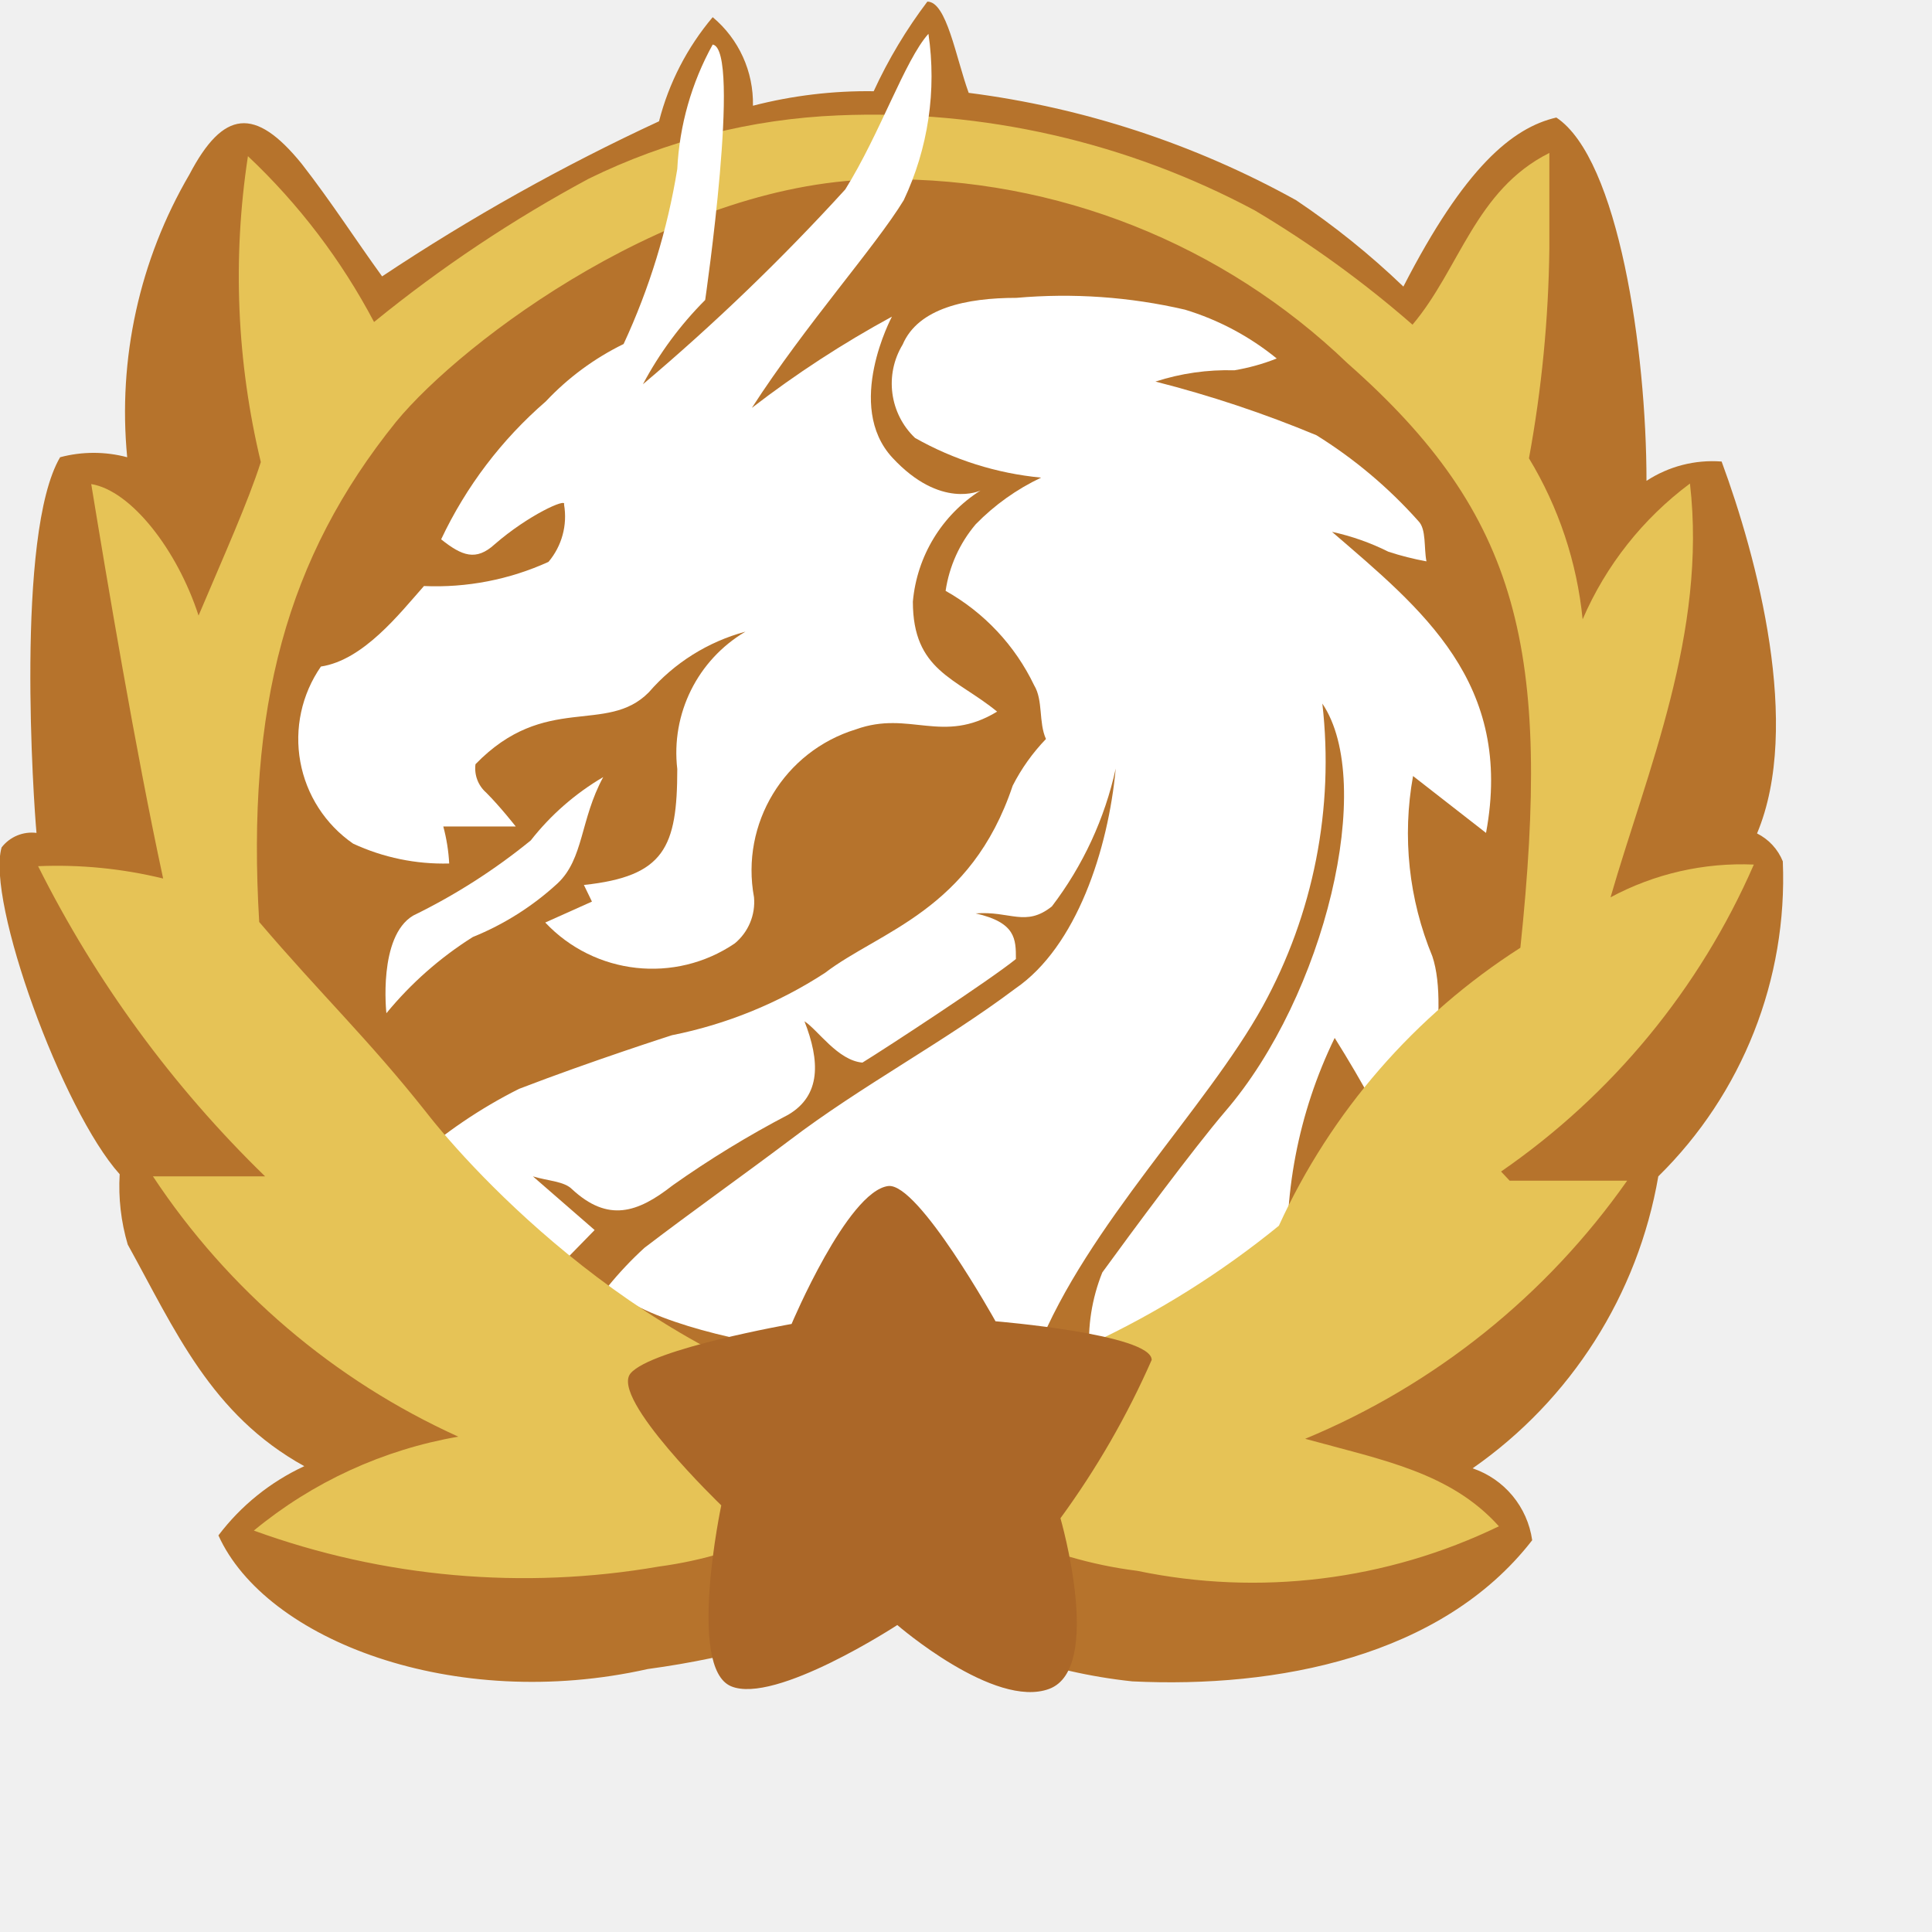
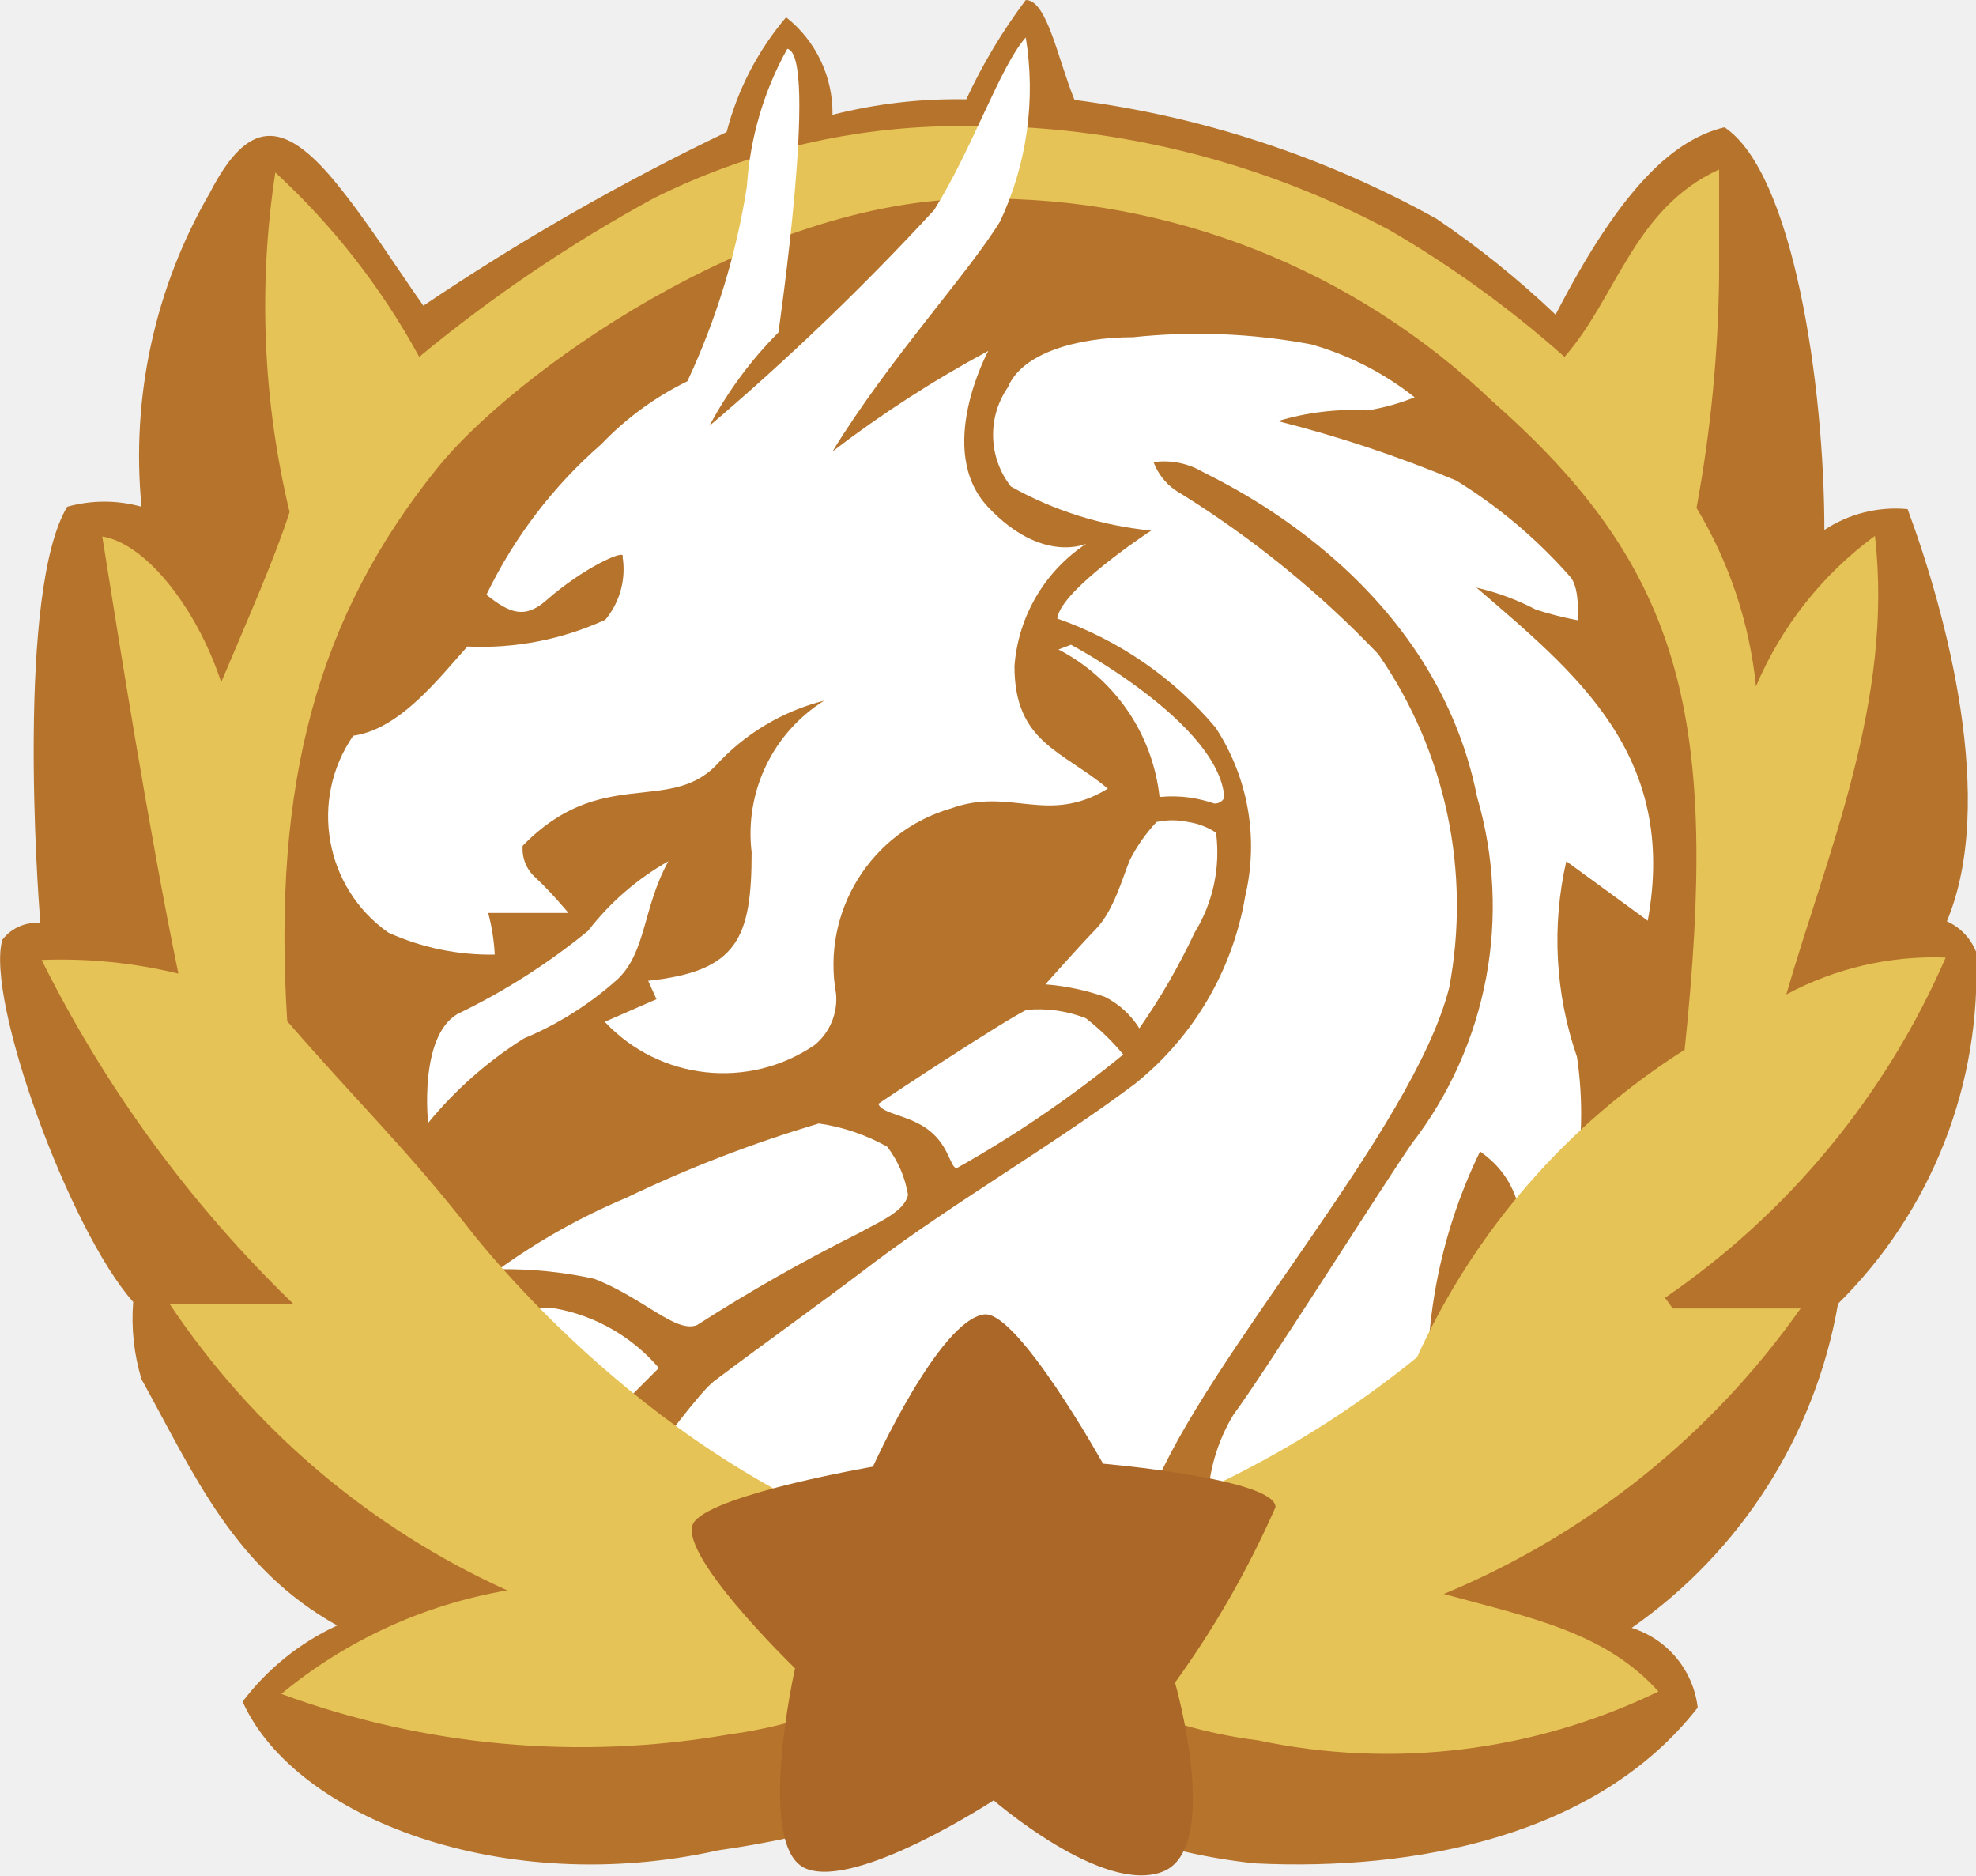
- <svg xmlns="http://www.w3.org/2000/svg" id="Emblem-Gold" viewBox="0 0 36 36">
+ <svg xmlns="http://www.w3.org/2000/svg" id="Emblem-Gold" viewBox="0 0 33.23 31.53">
  <defs>
    <style>
-   #inner-frame { fill: #e6c356; }
-   #outer-frame { fill: #b6732c; }
-   #star { fill: #ab6728; }
-   .dragon { fill: #fff; }
-   </style>
+       .cls-1 {
+         fill: #b6732c;
+       }
+ 
+       .cls-2 {
+         fill: #fff;
+       }
+ 
+       .cls-3 {
+         fill: #e6c356;
+       }
+ 
+       .cls-4 {
+         fill: #ab6728;
+       }
+     </style>
  </defs>
-   <path id="outer-frame" d="M8.5,7.38C8,6.69,7.56,6,7,5.28c-.87-1.07-1.46-1-2.09.2a8.77,8.77,0,0,0-1.16,5.27,2.43,2.43,0,0,0-1.25,0c-.84,1.43-.49,6.47-.44,7a.71.71,0,0,0-.65.27c-.29,1,1.13,4.9,2.2,6.09a3.83,3.83,0,0,0,.15,1.31c.88,1.59,1.55,3.17,3.29,4.13a4.24,4.24,0,0,0-1.6,1.29c.88,1.95,4.39,3.3,8,2.49a16.8,16.8,0,0,0,4.65-1.33,9.91,9.91,0,0,0,4.38,1.56c2.68.13,5.76-.45,7.45-2.63a1.66,1.66,0,0,0-1.11-1.34,8.36,8.36,0,0,0,3.46-5.44,7.78,7.78,0,0,0,2.32-5.87,1,1,0,0,0-.48-.52c.84-2,0-5.14-.66-6.93a2.24,2.24,0,0,0-1.4.36c0-2.42-.52-6-1.68-6.77-.82.19-1.71.93-2.85,3.15a14.76,14.76,0,0,0-2-1.61,17.06,17.06,0,0,0-6.1-2c-.24-.66-.41-1.7-.77-1.7a9,9,0,0,0-1,1.67,8.52,8.52,0,0,0-2.25.27,2.09,2.09,0,0,0-.75-1.65,4.89,4.89,0,0,0-1,1.94A38.58,38.58,0,0,0,8.5,7.38Z" transform="translate(-1.38 -2.23)" />
-   <path id="dragon-body" class="dragon" d="M20.65,15c.17.28.08.69.22,1a3.62,3.62,0,0,0-.62.87c-.78,2.33-2.48,2.71-3.5,3.49a8.16,8.16,0,0,1-2.85,1.16s-1.5.48-2.85,1a9.2,9.2,0,0,0-2,1.36L11.63,26l.83-.85-1.15-1c.3.09.58.09.73.24.67.62,1.22.44,1.87-.07A18.8,18.8,0,0,1,16.07,23c.61-.36.59-1,.3-1.74.25.16.62.73,1.08.77.44-.27,2.38-1.54,2.86-1.93,0-.37,0-.68-.75-.85.64-.05.93.26,1.42-.13a6.55,6.55,0,0,0,1.19-2.57c-.14,1.51-.73,3.32-1.87,4.1-1.33,1-2.87,1.81-4.21,2.83-.89.67-1.81,1.32-2.7,2a6.64,6.64,0,0,0-.68.72c1.17,1.14,6.17,1.69,8,1.18.93-2.32,3.15-4.5,4.2-6.4a9.47,9.47,0,0,0,1.11-5.64c1,1.48.05,5.44-1.81,7.6-.59.69-1.76,2.27-2.29,3a3.45,3.45,0,0,0-.24,1.53,20.83,20.83,0,0,1,3.71-1.39,8.78,8.78,0,0,1,.86-4.51,23.62,23.62,0,0,1,1.39,2.55c.27-.87.77-3.06.43-4.07a6,6,0,0,1-.36-3.36l1.36,1.06c.52-2.8-1.2-4.17-2.87-5.61a4.47,4.47,0,0,1,1.05.37,5.27,5.27,0,0,0,.71.18c-.05-.25,0-.6-.15-.75a8.69,8.69,0,0,0-1.9-1.6,21.74,21.74,0,0,0-3-1,4.36,4.36,0,0,1,1.47-.21,3.89,3.89,0,0,0,.79-.22A5,5,0,0,0,23.46,8a10,10,0,0,0-3.14-.22c-.93,0-1.83.19-2.12.87a1.4,1.4,0,0,0,.23,1.74,5.91,5.91,0,0,0,2.35.74,4.22,4.22,0,0,0-1.22.87A2.48,2.48,0,0,0,19,13.24,4,4,0,0,1,20.65,15Z" transform="translate(-1.38 -2.23)" />
-   <path id="inner-frame" d="M18,29.31a8,8,0,0,0,4.57,2.19,10.54,10.54,0,0,0,6.74-.83c-.9-1-2.15-1.23-3.61-1.63a13.79,13.79,0,0,0,6-4.81H29.51l-.16-.17a13.5,13.5,0,0,0,4.71-5.72,5.17,5.17,0,0,0-2.67.61c.68-2.35,1.8-4.93,1.48-7.71a6.23,6.23,0,0,0-2,2.53,7.15,7.15,0,0,0-1-3,23.13,23.13,0,0,0,.38-3.91c0-.54,0-1.09,0-1.78-1.38.69-1.67,2.16-2.55,3.2a20.08,20.08,0,0,0-2.94-2.13A15.11,15.11,0,0,0,17,4.38a11.63,11.63,0,0,0-4.65,1.18,25.3,25.3,0,0,0-4,2.67A11.83,11.83,0,0,0,6,5.14a14.8,14.8,0,0,0,.24,5.7c-.24.75-.69,1.75-1.16,2.86-.4-1.23-1.26-2.33-2-2.45.29,1.77.82,4.94,1.34,7.35a8.34,8.34,0,0,0-2.33-.23,21.43,21.43,0,0,0,4.23,5.78H4.23A13.5,13.5,0,0,0,9.92,29a8.17,8.17,0,0,0-3.81,1.75,14.73,14.73,0,0,0,7.55.67A7.68,7.68,0,0,0,18,29.31ZM17.85,5.57A12.3,12.3,0,0,1,26.49,9c3.22,2.84,3.8,5.35,3.22,10.89a12.13,12.13,0,0,0-4.5,5.18,16.86,16.86,0,0,1-7.44,3.48c-4.35-.92-7.6-4.5-8.46-5.61-1.07-1.35-1.94-2.17-3.1-3.53-.24-4,.51-6.79,2.55-9.32C10,8.58,14,5.57,17.85,5.57Z" transform="translate(-1.38 -2.23)" />
-   <path id="dragon-head" class="dragon" d="M19.65,11.37s-.74.36-1.64-.61S18,8.13,18,8.13a19.61,19.61,0,0,0-2.61,1.7c1-1.55,2.3-3,2.83-3.87a5.41,5.41,0,0,0,.46-3.1c-.44.49-.9,1.86-1.55,2.9a40.08,40.08,0,0,1-3.77,3.63,6.6,6.6,0,0,1,1.16-1.57s.68-4.67.14-4.76A5.34,5.34,0,0,0,14,5.38a12.49,12.49,0,0,1-1,3.26,5,5,0,0,0-1.45,1.07,7.79,7.79,0,0,0-1.95,2.57c.39.31.65.41,1,.09.62-.54,1.35-.87,1.29-.74a1.31,1.31,0,0,1-.29,1.07,5.07,5.07,0,0,1-2.32.45c-.46.52-1.13,1.38-1.92,1.5a2.37,2.37,0,0,0,.6,3.3,4,4,0,0,0,1.79.37,3.3,3.3,0,0,0-.11-.69l1.35,0s-.29-.37-.55-.63a.6.6,0,0,1-.2-.53c1.3-1.34,2.44-.54,3.23-1.34A3.63,3.63,0,0,1,15.27,14,2.62,2.62,0,0,0,14,16.56c0,1.46-.24,2-1.74,2.16l.15.31-.87.39a2.74,2.74,0,0,0,3.53.39,1,1,0,0,0,.36-.86,2.75,2.75,0,0,1,1.9-3.13c1-.36,1.61.29,2.63-.33-.77-.63-1.57-.76-1.57-2.05A2.74,2.74,0,0,1,19.65,11.37Z" transform="translate(-1.38 -2.23)" />
-   <path id="dragon-tongue" class="dragon" d="M12.62,16.71a4.8,4.8,0,0,0-1.35,1.18,11.31,11.31,0,0,1-2.19,1.4c-.66.39-.5,1.82-.5,1.82a6.7,6.7,0,0,1,1.61-1.42,5.22,5.22,0,0,0,1.58-1C12.26,18.23,12.19,17.5,12.62,16.71Z" transform="translate(-1.38 -2.23)" />
-   <path id="star" d="M17.93,24.33c.56-.07,2,2.52,2,2.52s2.91.24,2.91.72a15.7,15.7,0,0,1-1.7,2.95s.81,2.8-.21,3.18-2.83-1.19-2.83-1.19S15.82,34,15,33.65s-.18-3.37-.18-3.37-2.08-2-1.69-2.46,3-.92,3-.92S17.17,24.43,17.93,24.33Z" transform="translate(-1.38 -2.23)" />
+   <path id="outer-frame" class="cls-1" d="M7.12,5.14c-.48-.68-.94-1.42-1.49-2.09C4.76,2,4.17,2,3.53,3.24A8.82,8.82,0,0,0,2.38,8.52a2.32,2.32,0,0,0-1.25,0c-.85,1.42-.5,6.47-.45,7a.72.72,0,0,0-.64.28c-.29,1,1.13,4.89,2.2,6.09a3.51,3.51,0,0,0,.14,1.3c.88,1.59,1.55,3.17,3.29,4.14a4.2,4.2,0,0,0-1.59,1.28c.87,1.95,4.39,3.31,8,2.5a17.2,17.2,0,0,0,4.64-1.34,9.9,9.9,0,0,0,4.39,1.56c2.67.13,5.75-.45,7.44-2.62a1.6,1.6,0,0,0-1.11-1.34,8.39,8.39,0,0,0,3.47-5.45A7.82,7.82,0,0,0,33.23,16a.94.94,0,0,0-.49-.51c.84-2,0-5.15-.66-6.93a2.17,2.17,0,0,0-1.4.35c0-2.42-.52-6-1.68-6.77-.82.2-1.7.94-2.84,3.15a15.63,15.63,0,0,0-2-1.61,17,17,0,0,0-6.09-2C17.79,1,17.61,0,17.25,0a9.18,9.18,0,0,0-1,1.67A8.45,8.45,0,0,0,14,1.93,2.05,2.05,0,0,0,13.22.29a4.84,4.84,0,0,0-1,1.93A40.23,40.23,0,0,0,7.12,5.14Z" />
+   <g id="dragon-body">
+     <path id="dragon-body-2" data-name="dragon-body" class="cls-2" d="M19.5,13.4a3.18,3.18,0,0,0-1.7-2.48l.21-.08s2.49,1.32,2.58,2.57a.18.18,0,0,1-.17.1,2.3,2.3,0,0,0-.41-.1A2.16,2.16,0,0,0,19.5,13.4Z" />
+     <path id="dragon-body-3" data-name="dragon-body" class="cls-2" d="M19,14.46a2.75,2.75,0,0,1,.45-.64,1.26,1.26,0,0,1,.53,0,1.17,1.17,0,0,1,.47.18,2.57,2.57,0,0,1-.36,1.68,11,11,0,0,1-.93,1.61,1.46,1.46,0,0,0-.58-.53,4,4,0,0,0-1-.21s.55-.62.85-.93S18.88,14.75,19,14.46Z" />
+     <path id="dragon-body-4" data-name="dragon-body" class="cls-2" d="M14.77,18.56c.2-.14,2.1-1.39,2.49-1.58a2.17,2.17,0,0,1,1,.14,4.07,4.07,0,0,1,.63.61,19.5,19.5,0,0,1-2.8,1.91c-.11,0-.12-.36-.46-.63S14.84,18.74,14.77,18.56Z" />
+     <path id="dragon-body-5" data-name="dragon-body" class="cls-2" d="M11.72,22.28a29.14,29.14,0,0,1,2.73-1.55c.34-.19.76-.36.82-.64a1.82,1.82,0,0,0-.35-.81,3.31,3.31,0,0,0-1.15-.39,21.83,21.83,0,0,0-3.24,1.25,10.79,10.79,0,0,0-2.14,1.2,7.06,7.06,0,0,1,1.6.16C10.82,21.82,11.36,22.42,11.72,22.28Z" />
+     <path id="dragon-body-6" data-name="dragon-body" class="cls-2" d="M7.73,22.1c-.55.57-1,.94-1,.94l3.06,1.25L11.08,23A3,3,0,0,0,9.34,22,5.86,5.86,0,0,0,7.73,22.1Z" />
+     <path id="dragon-body-7" data-name="dragon-body" class="cls-2" d="M20.94,15.07a5.13,5.13,0,0,1-1.85,3.15c-1.33,1-3.05,2-4.38,3-.89.68-1.81,1.33-2.7,2-.26.2-.93,1.14-1.15,1.38,1.16,1.14,6.64,1,8.51.51.93-2.32,4.39-6.11,5-8.5A7.42,7.42,0,0,0,23.18,11,17,17,0,0,0,19.86,8.3a1,1,0,0,1-.46-.53,1.27,1.27,0,0,1,.8.15c.28.16,3.9,1.75,4.64,5.48a6.53,6.53,0,0,1-1.1,5.83c-.51.74-2.46,3.83-3,4.56a3,3,0,0,0-.43,1.47,21.12,21.12,0,0,1,3.72-1.39,8.78,8.78,0,0,1,.86-4.51c.66.47.83,1.12.76,2.74a6.53,6.53,0,0,0,.87-4.33,6,6,0,0,1-.18-3.29l1.37,1c.51-2.79-1.21-4.16-2.88-5.6a4.17,4.17,0,0,1,1,.37,5.68,5.68,0,0,0,.71.18c0-.25,0-.6-.15-.75a8.46,8.46,0,0,0-1.9-1.6,21.3,21.3,0,0,0-3-1A4.36,4.36,0,0,1,23,6.9a3.72,3.72,0,0,0,.79-.22,5,5,0,0,0-1.74-.89,10.33,10.33,0,0,0-3-.12c-.92,0-1.86.26-2.1.84A1.41,1.41,0,0,0,17,8.18a6,6,0,0,0,2.36.74s-1.53,1-1.58,1.48a6.14,6.14,0,0,1,2.66,1.83A3.64,3.64,0,0,1,20.94,15.07Z" />
+   </g>
+   <path id="inner-frame" class="cls-3" d="M16.58,27.08a8,8,0,0,0,4.57,2.18,10.47,10.47,0,0,0,6.74-.82c-.9-1-2.15-1.24-3.61-1.64a13.82,13.82,0,0,0,6-4.8H28.13L28,21.82a13.4,13.4,0,0,0,4.72-5.72,5.24,5.24,0,0,0-2.68.62c.68-2.36,1.81-4.94,1.49-7.71a6.08,6.08,0,0,0-2,2.53,7.22,7.22,0,0,0-1-3,22.91,22.91,0,0,0,.38-3.9c0-.55,0-1.1,0-1.79C27.48,3.5,27.19,5,26.31,6a18.25,18.25,0,0,0-2.94-2.13,14.93,14.93,0,0,0-7.71-1.74A11.5,11.5,0,0,0,11,3.33,24.72,24.72,0,0,0,7.05,6,12.05,12.05,0,0,0,4.63,2.9a14.86,14.86,0,0,0,.24,5.71c-.24.75-.68,1.75-1.15,2.86-.41-1.24-1.26-2.33-2-2.45C2,10.78,2.51,14,3,16.37A8.37,8.37,0,0,0,.7,16.14a21.15,21.15,0,0,0,4.23,5.78H2.85a13.55,13.55,0,0,0,5.68,4.82,8.11,8.11,0,0,0-3.8,1.74,14.61,14.61,0,0,0,7.54.68A7.68,7.68,0,0,0,16.58,27.08ZM16.46,3.34A12.28,12.28,0,0,1,25.1,6.75c3.23,2.84,3.81,5.36,3.23,10.9a12,12,0,0,0-4.5,5.17,17,17,0,0,1-7.45,3.49C12,25.39,8.79,21.8,7.92,20.7,6.86,19.34,6,18.52,4.83,17.17c-.25-4,.5-6.8,2.54-9.32C8.59,6.34,12.66,3.34,16.46,3.34Z" />
+   <path id="dragon-head" class="cls-2" d="M18.27,9.14s-.74.35-1.65-.61,0-2.63,0-2.63A19.44,19.44,0,0,0,14,7.59c.95-1.55,2.29-3,2.82-3.87A5.29,5.29,0,0,0,17.25.63c-.43.48-.89,1.86-1.54,2.9a43.11,43.11,0,0,1-3.78,3.63,6.66,6.66,0,0,1,1.16-1.57s.68-4.67.15-4.77a5.48,5.48,0,0,0-.68,2.32,12.19,12.19,0,0,1-1,3.27,5.09,5.09,0,0,0-1.45,1.06A7.93,7.93,0,0,0,8.18,10c.39.31.64.41,1,.1.62-.55,1.35-.88,1.29-.74a1.33,1.33,0,0,1-.29,1.06,5,5,0,0,1-2.32.45c-.47.52-1.13,1.39-1.92,1.5a2.39,2.39,0,0,0,.59,3.31,4.17,4.17,0,0,0,1.79.37,3.4,3.4,0,0,0-.11-.7H9.56S9.27,15,9,14.75a.64.64,0,0,1-.21-.53c1.3-1.34,2.44-.54,3.24-1.34a3.69,3.69,0,0,1,1.83-1.1,2.64,2.64,0,0,0-1.22,2.55c0,1.45-.24,2-1.74,2.16l.14.31-.87.38a2.73,2.73,0,0,0,3.53.39,1,1,0,0,0,.36-.86A2.74,2.74,0,0,1,16,13.59c1-.36,1.61.29,2.63-.33-.76-.64-1.57-.77-1.57-2.06A2.71,2.71,0,0,1,18.27,9.14Z" />
+   <path id="dragon-tongue" class="cls-2" d="M11.24,14.48a4.5,4.5,0,0,0-1.35,1.17,11,11,0,0,1-2.2,1.4c-.65.39-.49,1.83-.49,1.83a6.7,6.7,0,0,1,1.61-1.42,5.56,5.56,0,0,0,1.58-1C10.87,16,10.81,15.26,11.24,14.48Z" />
+   <path id="star" class="cls-4" d="M16.55,22.1c.56-.07,2,2.51,2,2.51s2.9.25,2.9.73a16.06,16.06,0,0,1-1.69,2.95s.8,2.79-.21,3.18-2.84-1.2-2.84-1.2-2.28,1.49-3.15,1.15-.19-3.37-.19-3.37-2.07-2-1.69-2.47,3-.92,3-.92S15.79,22.2,16.55,22.1Z" />
</svg>
